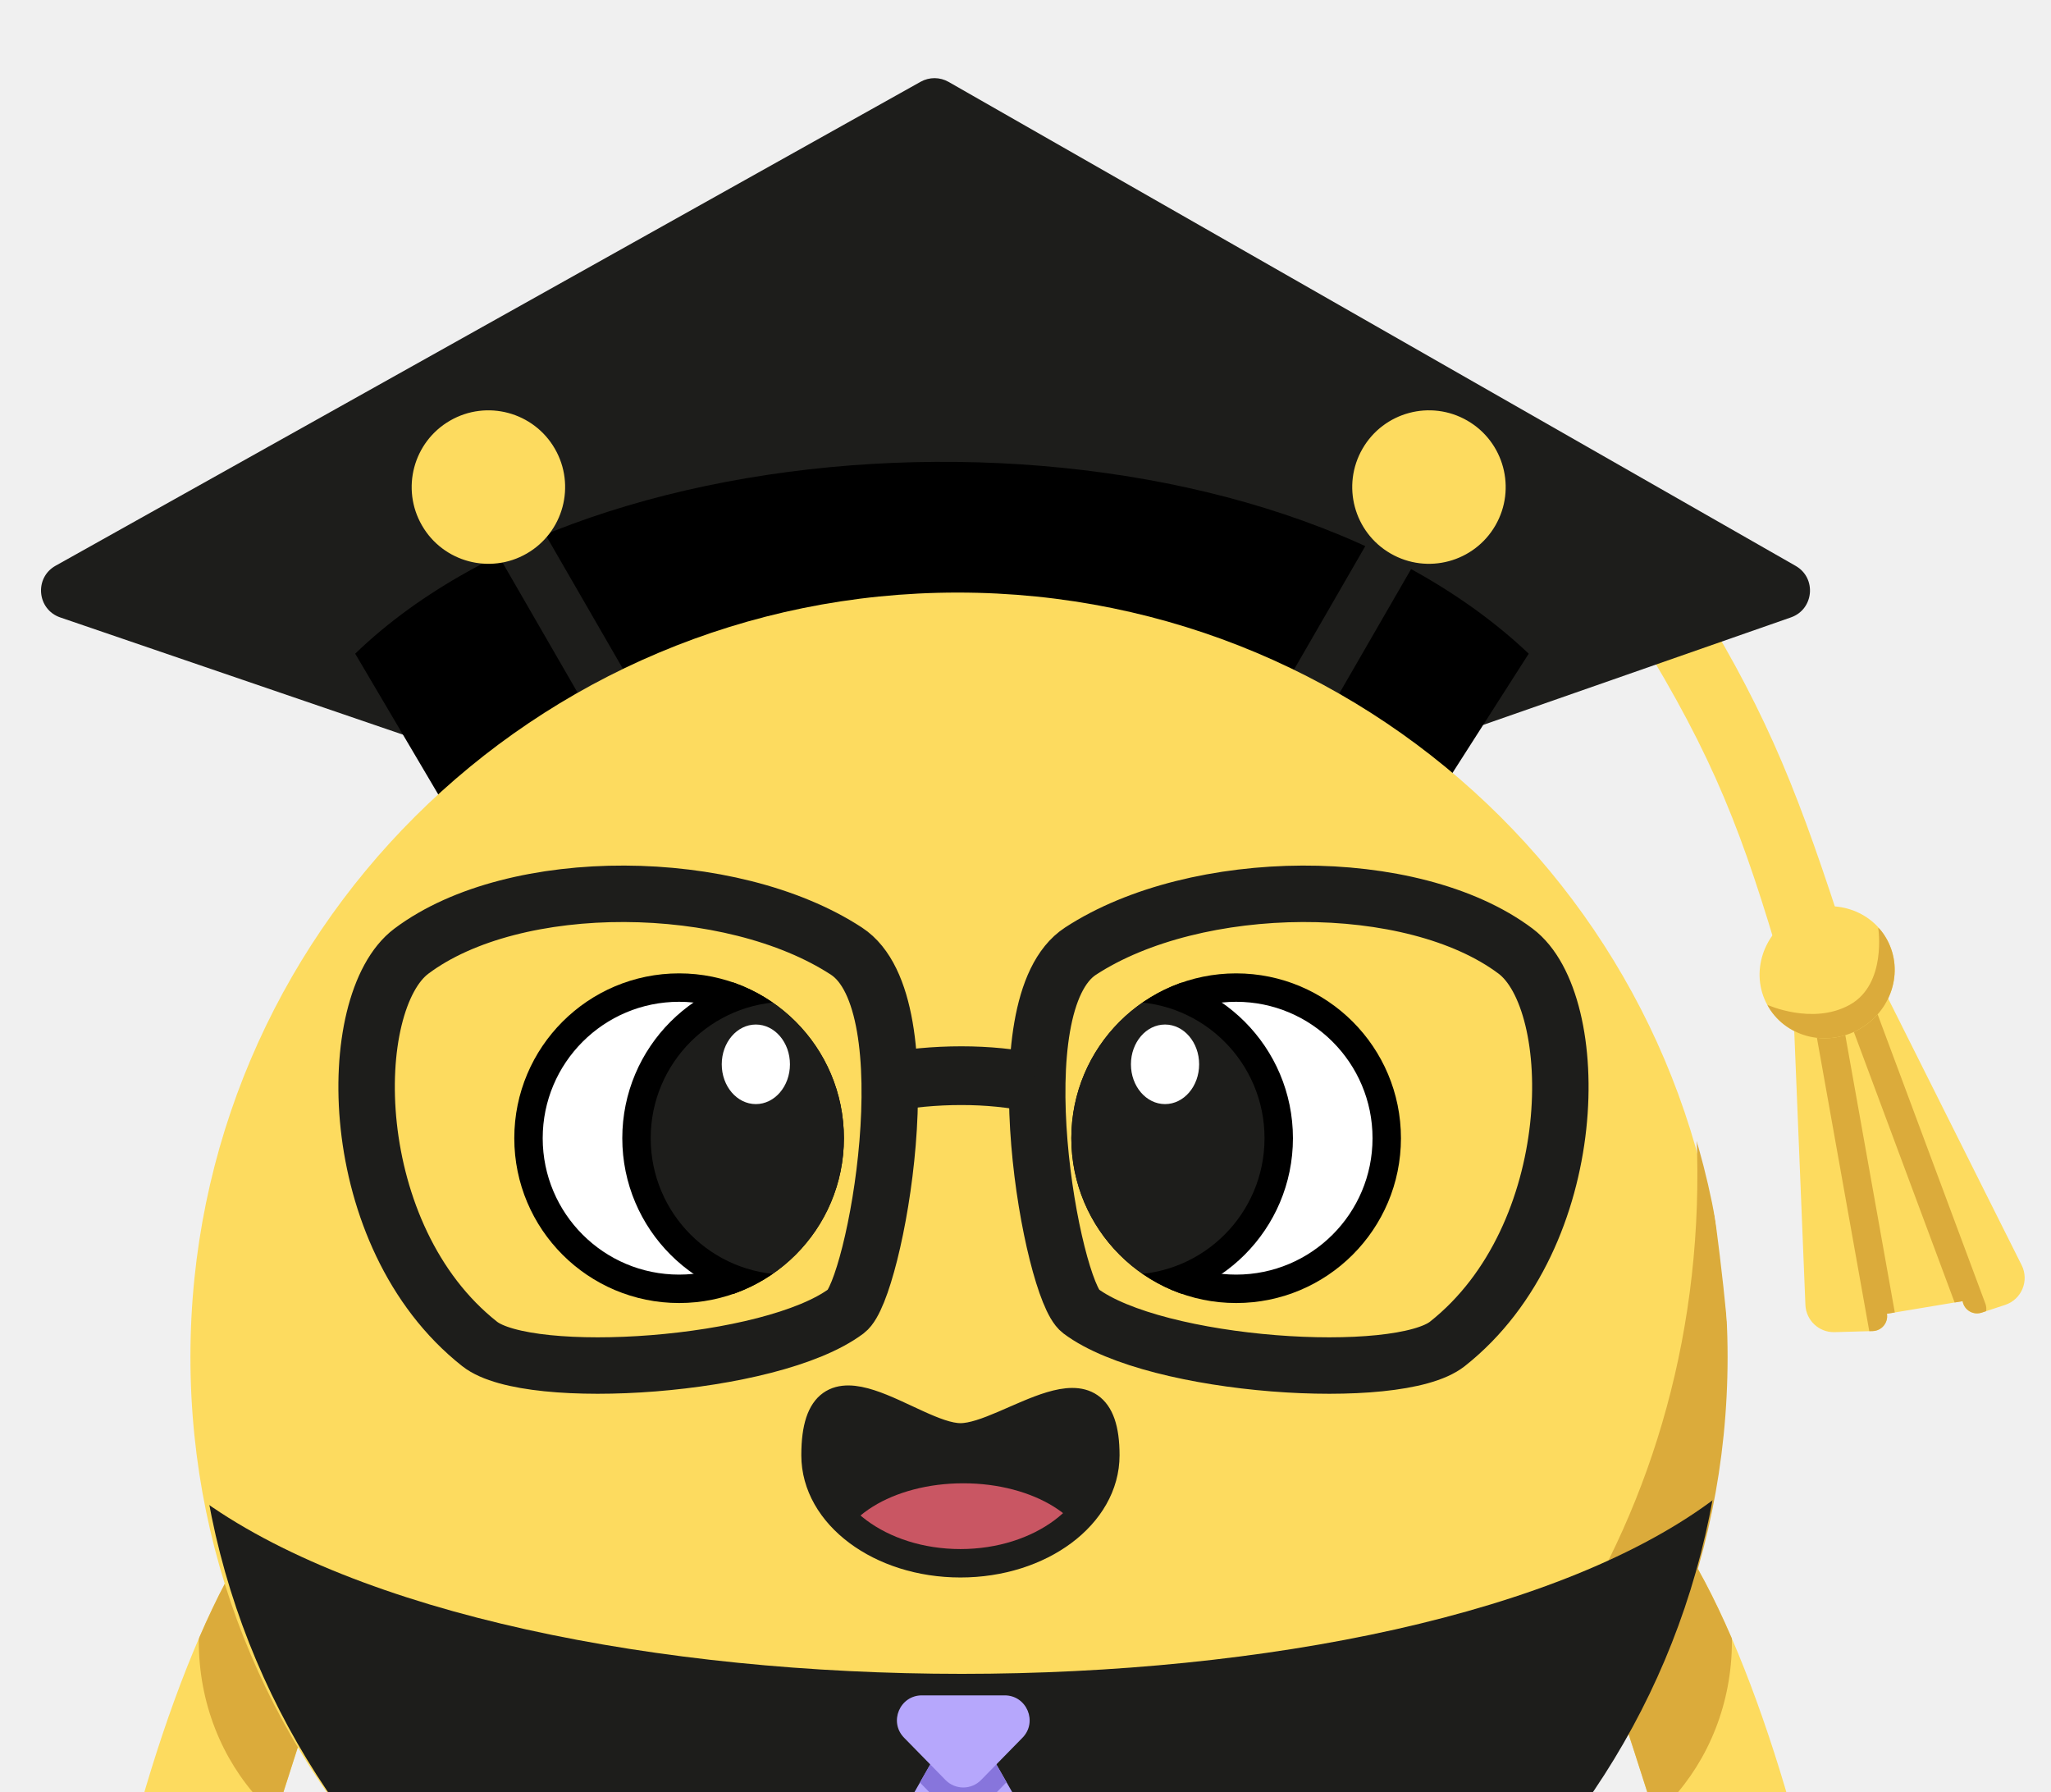
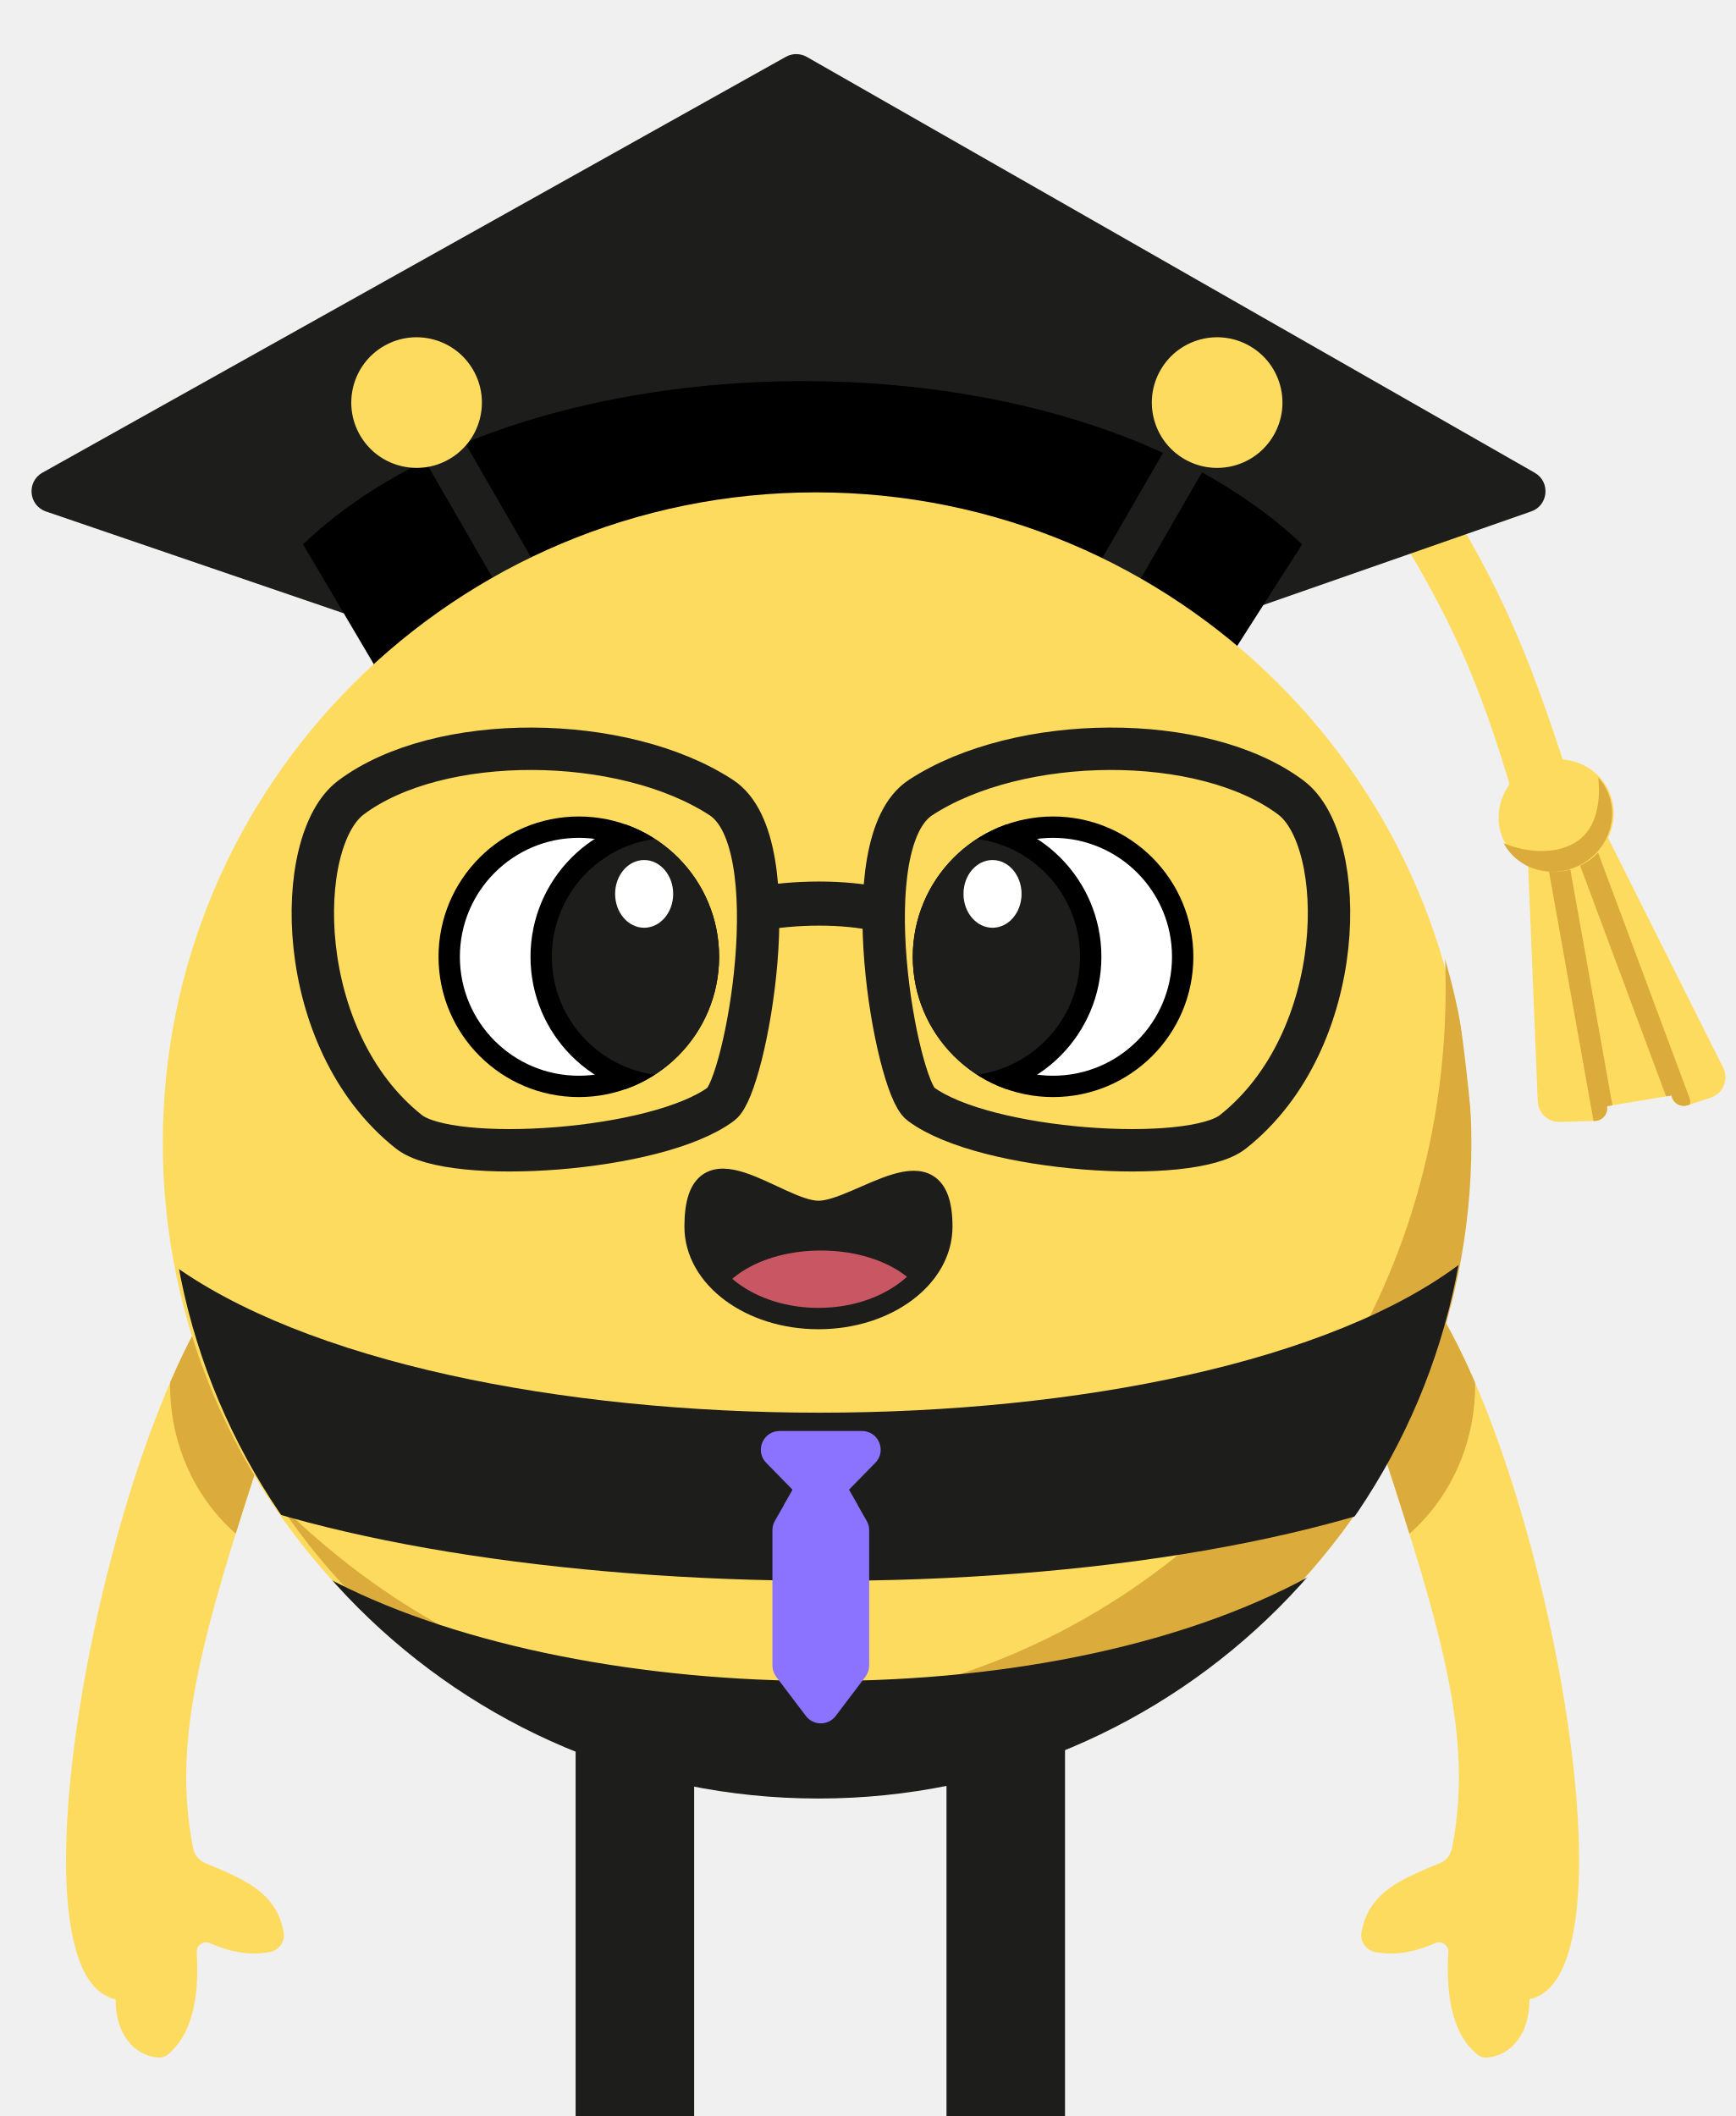
- <svg xmlns="http://www.w3.org/2000/svg" width="150" height="131" viewBox="0 0 150 131" fill="none">
-   <path d="M16.506 159.718C14.67 150.373 17.349 141.316 22.648 125.112C22.716 124.903 22.752 124.681 22.752 124.462V109.472C22.752 108.864 22.128 108.48 21.641 108.844C10.581 117.11 -0.791 170.586 9.868 172.798C9.868 176.346 11.964 177.712 13.521 177.802C13.852 177.821 14.171 177.692 14.424 177.478C16.284 175.899 17.065 173.019 16.847 168.918C16.812 168.26 17.504 167.785 18.112 168.038C20.11 168.866 21.534 168.984 22.887 168.781C23.805 168.643 24.452 167.783 24.27 166.873C23.606 163.549 20.752 162.428 17.692 161.153C17.083 160.899 16.633 160.366 16.506 159.718Z" fill="#FDDB5F" />
-   <mask id="mask0_1427_69349" style="mask-type:alpha" maskUnits="userSpaceOnUse" x="5" y="108" width="20" height="70">
-     <path d="M16.506 159.718C14.67 150.373 17.349 141.316 22.648 125.112C22.716 124.903 22.752 124.681 22.752 124.462V109.472C22.752 108.864 22.128 108.48 21.641 108.844C10.581 117.11 -0.791 170.586 9.868 172.798C9.868 176.346 11.964 177.712 13.521 177.802C13.852 177.821 14.171 177.692 14.424 177.478C16.284 175.899 17.065 173.019 16.847 168.918C16.812 168.26 17.504 167.785 18.112 168.038C20.11 168.866 21.534 168.984 22.887 168.781C23.805 168.643 24.452 167.783 24.27 166.873C23.606 163.549 20.752 162.428 17.692 161.153C17.083 160.899 16.633 160.366 16.506 159.718Z" fill="#FDDB5F" />
+ <svg xmlns="http://www.w3.org/2000/svg" width="169" height="206" viewBox="0 0 169 206" fill="none">
+   <path d="M18.809 179.954C16.673 169.308 19.715 159.029 25.755 140.561C25.823 140.352 25.86 140.13 25.86 139.911V122.707C25.86 122.099 25.237 121.711 24.743 122.065C12.166 131.075 -0.864 192.122 11.26 194.638C11.26 198.71 13.695 200.246 15.466 200.312C15.797 200.324 16.115 200.196 16.37 199.984C18.546 198.18 19.442 194.831 19.156 190.038C19.117 189.381 19.808 188.906 20.414 189.165C22.88 190.219 24.581 190.334 26.218 190.053C27.133 189.896 27.775 189.045 27.617 188.13C26.935 184.156 23.575 182.883 19.997 181.39C19.388 181.135 18.939 180.601 18.809 179.954Z" fill="#FDDB5F" />
+   <mask id="mask0_1721_63262" style="mask-type:alpha" maskUnits="userSpaceOnUse" x="6" y="121" width="22" height="80">
+     <path d="M18.809 179.954C16.673 169.308 19.715 159.029 25.755 140.561C25.823 140.352 25.86 140.13 25.86 139.911V122.707C25.86 122.099 25.237 121.711 24.743 122.065C12.166 131.075 -0.864 192.122 11.26 194.638C11.26 198.71 13.695 200.246 15.466 200.312C15.797 200.324 16.115 200.196 16.37 199.984C18.546 198.18 19.442 194.831 19.156 190.038C19.117 189.381 19.808 188.906 20.414 189.165C22.88 190.219 24.581 190.334 26.218 190.053C27.133 189.896 27.775 189.045 27.617 188.13C26.935 184.156 23.575 182.883 19.997 181.39C19.388 181.135 18.939 180.601 18.809 179.954Z" fill="#FDDB5F" />
  </mask>
-   <g mask="url(#mask0_1427_69349)">
-     <ellipse cx="29.709" cy="120.014" rx="15.17" ry="16.417" fill="#DBAB3B" />
+   <g mask="url(#mask0_1721_63262)">
+     <ellipse cx="33.745" cy="134.826" rx="17.19" ry="18.603" fill="#DBAB3B" />
  </g>
-   <path d="M124.697 159.718C126.533 150.373 123.854 141.316 118.555 125.112C118.487 124.903 118.451 124.681 118.451 124.462V109.472C118.451 108.864 119.075 108.48 119.562 108.844C130.622 117.11 141.994 170.586 131.335 172.798C131.335 176.346 129.239 177.712 127.682 177.802C127.351 177.821 127.032 177.692 126.78 177.478C124.92 175.899 124.138 173.019 124.356 168.918C124.391 168.26 123.7 167.785 123.091 168.038C121.093 168.866 119.669 168.984 118.316 168.781C117.399 168.643 116.751 167.783 116.933 166.873C117.597 163.549 120.451 162.428 123.511 161.153C124.12 160.899 124.57 160.366 124.697 159.718Z" fill="#FDDB5F" />
-   <mask id="mask1_1427_69349" style="mask-type:alpha" maskUnits="userSpaceOnUse" x="116" y="108" width="20" height="70">
-     <path d="M124.697 159.718C126.533 150.373 123.854 141.316 118.555 125.112C118.487 124.903 118.451 124.681 118.451 124.462V109.472C118.451 108.864 119.075 108.48 119.562 108.844C130.622 117.11 141.994 170.586 131.335 172.798C131.335 176.346 129.239 177.712 127.682 177.802C127.351 177.821 127.032 177.692 126.78 177.478C124.92 175.899 124.138 173.019 124.356 168.918C124.391 168.26 123.7 167.785 123.091 168.038C121.093 168.866 119.669 168.984 118.316 168.781C117.399 168.643 116.751 167.783 116.933 166.873C117.597 163.549 120.451 162.428 123.511 161.153C124.12 160.899 124.57 160.366 124.697 159.718Z" fill="#FDDB5F" />
+   <path d="M141.347 179.954C143.483 169.308 140.441 159.029 134.401 140.561C134.333 140.352 134.297 140.13 134.297 139.911V122.707C134.297 122.099 134.919 121.711 135.413 122.065C147.99 131.075 161.021 192.122 148.896 194.638C148.896 198.71 146.461 200.246 144.69 200.312C144.359 200.324 144.041 200.196 143.786 199.984C141.61 198.18 140.714 194.831 141 190.038C141.039 189.381 140.348 188.906 139.743 189.165C137.276 190.219 135.575 190.334 133.938 190.053C133.024 189.896 132.382 189.045 132.539 188.13C133.221 184.156 136.582 182.883 140.159 181.39C140.768 181.135 141.217 180.601 141.347 179.954Z" fill="#FDDB5F" />
+   <mask id="mask1_1721_63262" style="mask-type:alpha" maskUnits="userSpaceOnUse" x="132" y="121" width="22" height="80">
+     <path d="M141.347 179.954C143.483 169.308 140.441 159.029 134.401 140.561C134.333 140.352 134.297 140.13 134.297 139.911V122.707C134.297 122.099 134.919 121.711 135.413 122.065C147.99 131.075 161.021 192.122 148.896 194.638C148.896 198.71 146.461 200.246 144.69 200.312C144.359 200.324 144.041 200.196 143.786 199.984C141.61 198.18 140.714 194.831 141 190.038C141.039 189.381 140.348 188.906 139.743 189.165C137.276 190.219 135.575 190.334 133.938 190.053C133.024 189.896 132.382 189.045 132.539 188.13C133.221 184.156 136.582 182.883 140.159 181.39C140.768 181.135 141.217 180.601 141.347 179.954Z" fill="#FDDB5F" />
  </mask>
-   <g mask="url(#mask1_1427_69349)">
-     <ellipse cx="15.17" cy="16.417" rx="15.17" ry="16.417" transform="matrix(-1 0 0 1 126.664 103.596)" fill="#DBAB3B" />
+   <g mask="url(#mask1_1721_63262)">
+     <ellipse cx="17.19" cy="18.603" rx="17.19" ry="18.603" transform="matrix(-1 0 0 1 143.609 116.223)" fill="#DBAB3B" />
  </g>
-   <path d="M132.039 95.42L131.173 74.193C131.13 73.145 131.874 72.23 132.908 72.058L135.735 71.587C136.634 71.437 137.526 71.891 137.935 72.707L147.854 92.517C148.421 93.651 147.85 95.025 146.645 95.421L144.923 95.988C144.3 96.193 143.641 95.794 143.533 95.147L137.999 96.07C138.107 96.72 137.616 97.316 136.957 97.335L134.173 97.413C133.037 97.445 132.085 96.557 132.039 95.42Z" fill="#FDDB5F" />
-   <mask id="mask2_1427_69349" style="mask-type:alpha" maskUnits="userSpaceOnUse" x="131" y="71" width="18" height="27">
-     <path d="M132.043 95.42L131.177 74.193C131.134 73.146 131.878 72.231 132.912 72.058L135.739 71.587C136.638 71.437 137.53 71.891 137.938 72.707L147.857 92.517C148.425 93.651 147.853 95.025 146.649 95.422L144.927 95.988C144.304 96.193 143.645 95.794 143.537 95.148L138.003 96.07C138.111 96.72 137.62 97.316 136.961 97.335L134.177 97.413C133.04 97.445 132.089 96.557 132.043 95.42Z" fill="#FDDB5F" />
+   <path d="M56.037 246.693V163.042C56.037 161.895 56.968 160.964 58.115 160.964H65.498C66.645 160.964 67.576 161.895 67.576 163.042V265.088C67.576 266.236 66.645 267.166 65.498 267.166H30.083C29.141 267.166 28.308 266.531 28.116 265.609C25.48 252.926 33.384 245.139 53.503 248.766C54.807 249.001 56.037 248.018 56.037 246.693Z" fill="#1D1D1B" />
+   <path d="M103.681 246.693V163.042C103.681 161.895 102.751 160.964 101.603 160.964H94.221C93.073 160.964 92.143 161.895 92.143 163.042V265.088C92.143 266.236 93.073 267.166 94.221 267.166H129.636C130.577 267.166 131.411 266.531 131.603 265.609C134.239 252.926 126.335 245.139 106.216 248.766C104.912 249.001 103.681 248.018 103.681 246.693Z" fill="#1D1D1B" />
+   <path d="M149.702 107.231L148.7 82.66C148.657 81.613 149.401 80.698 150.434 80.526L154.08 79.918C154.98 79.768 155.872 80.222 156.28 81.037L167.754 103.955C168.322 105.089 167.751 106.463 166.546 106.859L164.29 107.601C163.584 107.833 162.838 107.382 162.716 106.649L156.444 107.694C156.567 108.431 156.011 109.106 155.264 109.127L151.836 109.223C150.699 109.255 149.748 108.367 149.702 107.231Z" fill="#FDDB5F" />
+   <mask id="mask2_1721_63262" style="mask-type:alpha" maskUnits="userSpaceOnUse" x="148" y="79" width="20" height="31">
+     <path d="M149.71 107.231L148.707 82.661C148.665 81.613 149.408 80.698 150.442 80.526L154.088 79.918C154.987 79.769 155.879 80.223 156.288 81.038L167.762 103.955C168.33 105.089 167.758 106.463 166.553 106.86L164.298 107.602C163.592 107.834 162.845 107.382 162.723 106.649L156.452 107.694C156.575 108.431 156.018 109.107 155.272 109.128L151.844 109.224C150.707 109.256 149.756 108.368 149.71 107.231Z" fill="#FDDB5F" />
  </mask>
-   <g mask="url(#mask2_1427_69349)">
-     <path d="M137.992 98.609L133.836 75.334" stroke="#DBAB3B" stroke-width="2.078" stroke-linecap="round" />
-     <path d="M144.23 95.7L136.334 74.503" stroke="#DBAB3B" stroke-width="2.078" stroke-linecap="round" />
+   <g mask="url(#mask2_1721_63262)">
+     <path d="M156.445 110.572L151.736 84.198" stroke="#DBAB3B" stroke-width="2.078" stroke-linecap="round" />
+     <path d="M163.508 107.275L154.56 83.256" stroke="#DBAB3B" stroke-width="2.078" stroke-linecap="round" />
  </g>
-   <path d="M118.684 44.617L123.278 42.527C128.839 51.405 131.124 56.889 134.465 67.118L129.87 69.208C127.004 59.631 124.764 54.23 118.684 44.617Z" fill="#FDDB5F" />
-   <ellipse cx="133.628" cy="71.096" rx="4.987" ry="4.78" transform="rotate(-28.4663 133.628 71.0958)" fill="#FDDB5F" />
-   <mask id="mask3_1427_69349" style="mask-type:alpha" maskUnits="userSpaceOnUse" x="128" y="66" width="11" height="10">
-     <ellipse cx="133.628" cy="71.096" rx="4.987" ry="4.78" transform="rotate(-28.4663 133.628 71.096)" fill="#FDDB5F" />
+   <path d="M134.562 49.391L139.769 47.022C146.07 57.083 148.66 63.297 152.445 74.887L147.238 77.256C143.991 66.404 141.453 60.284 134.562 49.391Z" fill="#FDDB5F" />
+   <ellipse cx="151.495" cy="79.395" rx="5.652" ry="5.416" transform="rotate(-28.4663 151.495 79.3951)" fill="#FDDB5F" />
+   <mask id="mask3_1721_63262" style="mask-type:alpha" maskUnits="userSpaceOnUse" x="145" y="73" width="12" height="12">
+     <ellipse cx="151.349" cy="79.395" rx="5.652" ry="5.416" transform="rotate(-28.4663 151.349 79.3954)" fill="#FDDB5F" />
  </mask>
-   <g mask="url(#mask3_1427_69349)">
-     <path d="M137.364 67.853C138.062 68.167 141.56 73.496 135.909 76.165C130.928 78.072 129.24 73.473 129.24 73.473C129.24 73.473 132.563 74.99 135.286 73.473C138.009 71.957 137.364 67.853 137.364 67.853Z" fill="#DBAB3B" />
+   <g mask="url(#mask3_1721_63262)">
+     <path d="M155.589 75.721C156.38 76.076 160.344 82.115 153.941 85.14C148.297 87.3 146.384 82.089 146.384 82.089C146.384 82.089 150.149 83.808 153.235 82.089C156.321 80.371 155.589 75.721 155.589 75.721Z" fill="#DBAB3B" />
  </g>
-   <path d="M4.406 45.15C2.705 44.568 2.495 42.248 4.064 41.37L67.33 5.979C67.967 5.623 68.743 5.627 69.376 5.989L131.326 41.381C132.874 42.265 132.663 44.559 130.98 45.147L69.034 66.785C68.594 66.938 68.116 66.94 67.676 66.789L4.406 45.15Z" fill="#1D1D1B" />
-   <path d="M25.977 47.801C44.887 29.513 91.645 28.682 111.803 47.801L103.698 60.477H33.458L25.977 47.801Z" fill="black" />
-   <rect x="101.324" y="37.382" width="3.741" height="20.366" transform="rotate(30 101.324 37.3818)" fill="#1D1D1B" />
-   <circle cx="104.507" cy="35.617" r="5.611" transform="rotate(30 104.507 35.6175)" fill="#FDDB5F" />
-   <rect width="3.741" height="20.366" transform="matrix(-0.866025 0.5 0.5 0.866025 38.9023 37.3818)" fill="#1D1D1B" />
-   <circle cx="5.611" cy="5.611" r="5.611" transform="matrix(-0.866025 0.5 0.5 0.866025 37.7734 27.9529)" fill="#FDDB5F" />
-   <ellipse cx="56.109" cy="55.901" rx="56.109" ry="55.901" transform="matrix(-1 0 0 1 126.145 43.3311)" fill="#FDDB5F" />
-   <mask id="mask4_1427_69349" style="mask-type:alpha" maskUnits="userSpaceOnUse" x="14" y="43" width="113" height="113">
-     <circle cx="55.901" cy="55.901" r="55.901" transform="matrix(-1 0 0 1 126.348 43.3311)" fill="#FDDB5F" />
+   <path d="M4.476 49.794C2.775 49.212 2.565 46.892 4.134 46.014L76.502 5.532C77.138 5.176 77.914 5.18 78.547 5.541L149.409 46.025C150.957 46.909 150.746 49.203 149.063 49.791L78.205 74.541C77.766 74.695 77.288 74.696 76.848 74.546L4.476 49.794Z" fill="#1D1D1B" />
+   <path d="M29.508 52.998C50.937 32.276 103.92 31.334 126.761 52.998L117.578 67.363H37.985L29.508 52.998Z" fill="black" />
+   <rect x="114.891" y="41.192" width="4.239" height="23.077" transform="rotate(30 114.891 41.1921)" fill="#1D1D1B" />
+   <circle cx="118.491" cy="39.193" r="6.358" transform="rotate(30 118.491 39.193)" fill="#FDDB5F" />
+   <rect width="4.239" height="23.077" transform="matrix(-0.866025 0.5 0.5 0.866025 44.1562 41.1921)" fill="#1D1D1B" />
+   <circle cx="6.358" cy="6.358" r="6.358" transform="matrix(-0.866025 0.5 0.5 0.866025 42.8828 30.5078)" fill="#FDDB5F" />
+   <ellipse cx="63.58" cy="63.344" rx="63.58" ry="63.344" transform="matrix(-1 0 0 1 143.008 47.9336)" fill="#FDDB5F" />
+   <mask id="mask4_1721_63262" style="mask-type:alpha" maskUnits="userSpaceOnUse" x="16" y="47" width="128" height="128">
+     <circle cx="63.344" cy="63.344" r="63.344" transform="matrix(-1 0 0 1 143.242 47.9336)" fill="#FDDB5F" />
  </mask>
-   <g mask="url(#mask4_1427_69349)">
-     <path d="M22.856 129.157C22.856 160.031 39.987 160.952 70.86 160.952C101.734 160.952 126.762 135.924 126.762 105.051C126.762 94.654 123.645 77.62 123.645 77.62C130.502 135.391 64.418 171.758 22.856 129.157Z" fill="#DBAB3B" />
+   <g mask="url(#mask4_1721_63262)">
+     <path d="M25.971 145.187C25.971 180.171 45.383 181.216 80.367 181.216C115.351 181.216 143.711 152.855 143.711 117.871C143.711 106.09 140.179 86.788 140.179 86.788C147.95 152.251 73.067 193.461 25.971 145.187Z" fill="#DBAB3B" />
  </g>
-   <circle cx="12.053" cy="12.053" r="11.014" transform="matrix(-1 0 0 1 61.7188 71.1777)" fill="white" stroke="black" stroke-width="2.078" />
-   <mask id="mask5_1427_69349" style="mask-type:alpha" maskUnits="userSpaceOnUse" x="37" y="71" width="25" height="25">
-     <circle cx="12.053" cy="12.053" r="11.014" transform="matrix(-1 0 0 1 61.7188 71.1777)" fill="white" stroke="black" stroke-width="2.078" />
+   <circle cx="13.658" cy="13.658" r="12.619" transform="matrix(-1 0 0 1 70.0078 79.4878)" fill="white" stroke="black" stroke-width="2.078" />
+   <mask id="mask5_1721_63262" style="mask-type:alpha" maskUnits="userSpaceOnUse" x="42" y="79" width="29" height="28">
+     <circle cx="13.658" cy="13.658" r="12.619" transform="matrix(-1 0 0 1 70.0078 79.4878)" fill="white" stroke="black" stroke-width="2.078" />
  </mask>
-   <g mask="url(#mask5_1427_69349)">
-     <circle cx="12.053" cy="12.053" r="11.014" transform="matrix(-1 0 0 1 69.6172 71.1777)" fill="#1D1D1B" stroke="black" stroke-width="2.078" />
+   <g mask="url(#mask5_1721_63262)">
+     <circle cx="13.658" cy="13.658" r="12.619" transform="matrix(-1 0 0 1 78.9609 79.4878)" fill="#1D1D1B" stroke="black" stroke-width="2.078" />
  </g>
-   <circle cx="90.405" cy="83.231" r="11.014" fill="white" stroke="black" stroke-width="2.078" />
-   <mask id="mask6_1427_69349" style="mask-type:alpha" maskUnits="userSpaceOnUse" x="78" y="71" width="25" height="25">
-     <circle cx="90.405" cy="83.231" r="11.014" fill="white" stroke="black" stroke-width="2.078" />
+   <circle cx="102.517" cy="93.146" r="12.619" fill="white" stroke="black" stroke-width="2.078" />
+   <mask id="mask6_1721_63262" style="mask-type:alpha" maskUnits="userSpaceOnUse" x="88" y="79" width="29" height="28">
+     <circle cx="102.517" cy="93.146" r="12.619" fill="white" stroke="black" stroke-width="2.078" />
  </mask>
-   <g mask="url(#mask6_1427_69349)">
-     <circle cx="82.506" cy="83.231" r="11.014" fill="#1D1D1B" stroke="black" stroke-width="2.078" />
+   <g mask="url(#mask6_1721_63262)">
+     <circle cx="93.564" cy="93.146" r="12.619" fill="#1D1D1B" stroke="black" stroke-width="2.078" />
  </g>
-   <path d="M59.643 106.417C59.643 110.778 64.388 114.314 70.242 114.314C76.095 114.314 80.84 110.778 80.84 106.417C80.84 98.52 73.774 105.107 70.242 105.107C66.709 105.107 59.643 98.105 59.643 106.417Z" fill="#1D1D1B" />
-   <mask id="mask7_1427_69349" style="mask-type:alpha" maskUnits="userSpaceOnUse" x="59" y="102" width="22" height="13">
-     <path d="M59.643 106.417C59.643 110.778 64.388 114.314 70.242 114.314C76.095 114.314 80.84 110.778 80.84 106.417C80.84 98.52 73.774 105.107 70.242 105.107C66.709 105.107 59.643 98.105 59.643 106.417Z" fill="#D9D9D9" />
+   <path d="M67.668 119.419C67.668 124.361 73.045 128.367 79.678 128.367C86.311 128.367 91.688 124.361 91.688 119.419C91.688 110.471 83.681 117.934 79.678 117.934C75.675 117.934 67.668 110 67.668 119.419Z" fill="#1D1D1B" />
+   <mask id="mask7_1721_63262" style="mask-type:alpha" maskUnits="userSpaceOnUse" x="67" y="114" width="25" height="15">
+     <path d="M67.668 119.419C67.668 124.361 73.045 128.367 79.678 128.367C86.311 128.367 91.688 124.361 91.688 119.419C91.688 110.471 83.681 117.934 79.678 117.934C75.675 117.934 67.668 110 67.668 119.419Z" fill="#D9D9D9" />
  </mask>
-   <g mask="url(#mask7_1427_69349)">
-     <ellipse cx="9.352" cy="5.819" rx="9.352" ry="5.819" transform="matrix(-1 0 0 1 79.8008 108.466)" fill="#C95663" />
+   <g mask="url(#mask7_1721_63262)">
+     <ellipse cx="10.597" cy="6.593" rx="10.597" ry="6.593" transform="matrix(-1 0 0 1 90.5078 121.741)" fill="#C95663" />
  </g>
-   <path d="M59.643 106.417C59.643 110.778 64.388 114.314 70.242 114.314C76.095 114.314 80.84 110.778 80.84 106.417C80.84 98.52 73.774 105.107 70.242 105.107C66.709 105.107 59.643 98.105 59.643 106.417Z" stroke="#1D1D1B" stroke-width="2.078" />
-   <mask id="mask8_1427_69349" style="mask-type:alpha" maskUnits="userSpaceOnUse" x="14" y="43" width="113" height="113">
-     <circle cx="55.901" cy="55.901" r="55.901" transform="matrix(-1 0 0 1 126.145 43.7466)" fill="#FDDB5F" />
+   <path d="M67.668 119.419C67.668 124.361 73.045 128.367 79.678 128.367C86.311 128.367 91.688 124.361 91.688 119.419C91.688 110.471 83.681 117.934 79.678 117.934C75.675 117.934 67.668 110 67.668 119.419Z" stroke="#1D1D1B" stroke-width="2.078" />
+   <mask id="mask8_1721_63262" style="mask-type:alpha" maskUnits="userSpaceOnUse" x="16" y="48" width="128" height="128">
+     <circle cx="63.344" cy="63.344" r="63.344" transform="matrix(-1 0 0 1 143.016 48.4045)" fill="#FDDB5F" />
  </mask>
-   <g mask="url(#mask8_1427_69349)">
-     <path d="M125.638 109.415C103.091 126.729 37.81 126.729 14.403 109.415L12.471 126.729C36.522 139.27 99.44 141.136 128.43 126.729L125.638 109.415Z" fill="#1D1D1B" />
+   <g mask="url(#mask8_1721_63262)">
+     <path d="M142.438 122.816C116.889 142.435 42.916 142.435 16.393 122.816L14.203 142.435C41.456 156.646 112.752 158.76 145.602 142.435L142.438 122.816Z" fill="#1D1D1B" />
+     <path d="M127.534 153.429C101.371 167.755 55.463 166.346 31.522 153.429L13.257 169.284C40.901 183.49 113.219 185.604 146.539 169.284L127.534 153.429Z" fill="#1D1D1B" />
  </g>
-   <path d="M66.297 132.55C66.297 132.233 66.38 131.922 66.537 131.646L68.871 127.562C69.57 126.338 71.336 126.338 72.035 127.562L74.369 131.646C74.527 131.922 74.609 132.233 74.609 132.55V144.047C74.609 144.444 74.48 144.831 74.24 145.147L71.906 148.228C71.177 149.191 69.73 149.191 69.001 148.228L66.667 145.147C66.427 144.831 66.297 144.444 66.297 144.047L66.297 132.55Z" fill="#B6A7FC" />
-   <mask id="mask9_1427_69349" style="mask-type:alpha" maskUnits="userSpaceOnUse" x="66" y="126" width="9" height="23">
-     <path d="M66.293 132.55C66.293 132.233 66.376 131.922 66.533 131.646L68.867 127.562C69.567 126.338 71.332 126.338 72.031 127.562L74.365 131.646C74.523 131.922 74.605 132.233 74.605 132.55V144.047C74.605 144.444 74.476 144.831 74.236 145.147L71.902 148.228C71.173 149.191 69.726 149.191 68.997 148.228L66.663 145.147C66.423 144.831 66.293 144.444 66.293 144.047L66.293 132.55Z" fill="#B6A7FC" />
+   <path d="M75.195 148.967C75.195 148.65 75.278 148.339 75.435 148.063L78.323 143.011C79.022 141.786 80.788 141.786 81.487 143.011L84.374 148.063C84.532 148.339 84.615 148.65 84.615 148.967V162.141C84.615 162.538 84.485 162.924 84.245 163.241L81.358 167.053C80.628 168.015 79.181 168.015 78.452 167.053L75.565 163.241C75.325 162.924 75.195 162.538 75.195 162.141L75.195 148.967Z" fill="#8C73FF" />
+   <mask id="mask9_1721_63262" style="mask-type:alpha" maskUnits="userSpaceOnUse" x="75" y="142" width="10" height="26">
+     <path d="M75.195 148.967C75.195 148.65 75.278 148.339 75.435 148.063L78.323 143.011C79.022 141.786 80.788 141.786 81.487 143.011L84.374 148.063C84.532 148.339 84.615 148.65 84.615 148.967V162.141C84.615 162.538 84.485 162.924 84.245 163.241L81.358 167.053C80.628 168.015 79.181 168.015 78.452 167.053L75.565 163.241C75.325 162.924 75.195 162.538 75.195 162.141L75.195 148.967Z" fill="#B6A7FC" />
  </mask>
-   <g mask="url(#mask9_1427_69349)">
-     <path d="M69.132 132.24C69.847 132.97 71.021 132.97 71.736 132.24L74.764 129.149C75.894 127.996 75.077 126.052 73.462 126.052H67.406C65.791 126.052 64.974 127.996 66.104 129.149L69.132 132.24Z" fill="#8775DC" />
+   <g mask="url(#mask9_1721_63262)">
+     <path d="M78.593 148.857C79.307 149.587 80.481 149.587 81.196 148.857L85.205 144.766C86.335 143.612 85.518 141.668 83.903 141.668H75.885C74.271 141.668 73.454 143.612 74.584 144.766L78.593 148.857Z" fill="#8C73FF" />
  </g>
-   <path d="M69.148 130.162C69.862 130.892 71.037 130.892 71.751 130.162L74.78 127.071C75.909 125.918 75.092 123.974 73.478 123.974H67.421C65.807 123.974 64.99 125.918 66.12 127.071L69.148 130.162Z" fill="#B6A7FC" />
-   <path d="M30.088 69.552C37.656 63.876 53.478 64.048 61.906 69.552C67.863 73.442 63.969 94.317 61.906 95.865C56.402 99.993 38.696 101.132 35.076 98.273C25.089 90.386 25.109 73.286 30.088 69.552Z" stroke="#1D1D1B" stroke-width="4.128" />
-   <path d="M110.841 69.552C103.274 63.876 87.451 64.048 79.024 69.552C73.066 73.442 76.96 94.317 79.024 95.865C84.528 99.993 102.234 101.132 105.854 98.273C115.84 90.386 115.82 73.286 110.841 69.552Z" stroke="#1D1D1B" stroke-width="4.128" />
-   <path d="M64.637 79.196C68.216 78.48 72.51 78.48 75.612 79.196" stroke="#1D1D1B" stroke-width="4.295" />
-   <ellipse cx="85.205" cy="77.828" rx="2.494" ry="2.909" fill="white" />
-   <ellipse cx="55.279" cy="77.828" rx="2.494" ry="2.909" fill="white" />
+   <path d="M78.6 146.503C79.315 147.232 80.489 147.232 81.204 146.503L85.213 142.411C86.343 141.258 85.526 139.313 83.911 139.313H75.893C74.279 139.313 73.462 141.258 74.592 142.411L78.6 146.503Z" fill="#8C73FF" />
+   <path d="M34.165 77.645C42.74 71.214 60.669 71.409 70.219 77.645C76.97 82.054 72.557 105.708 70.219 107.462C63.983 112.139 43.919 113.43 39.817 110.191C28.501 101.253 28.523 81.877 34.165 77.645Z" stroke="#1D1D1B" stroke-width="4.128" />
+   <path d="M125.671 77.645C117.096 71.214 99.166 71.409 89.617 77.645C82.866 82.054 87.279 105.708 89.617 107.462C95.853 112.139 115.917 113.43 120.019 110.191C131.335 101.253 131.313 81.877 125.671 77.645Z" stroke="#1D1D1B" stroke-width="4.128" />
+   <path d="M73.312 88.574C77.368 87.763 82.234 87.763 85.749 88.574" stroke="#1D1D1B" stroke-width="4.295" />
+   <ellipse cx="96.623" cy="87.023" rx="2.826" ry="3.297" fill="white" />
+   <ellipse cx="62.709" cy="87.023" rx="2.826" ry="3.297" fill="white" />
</svg>
